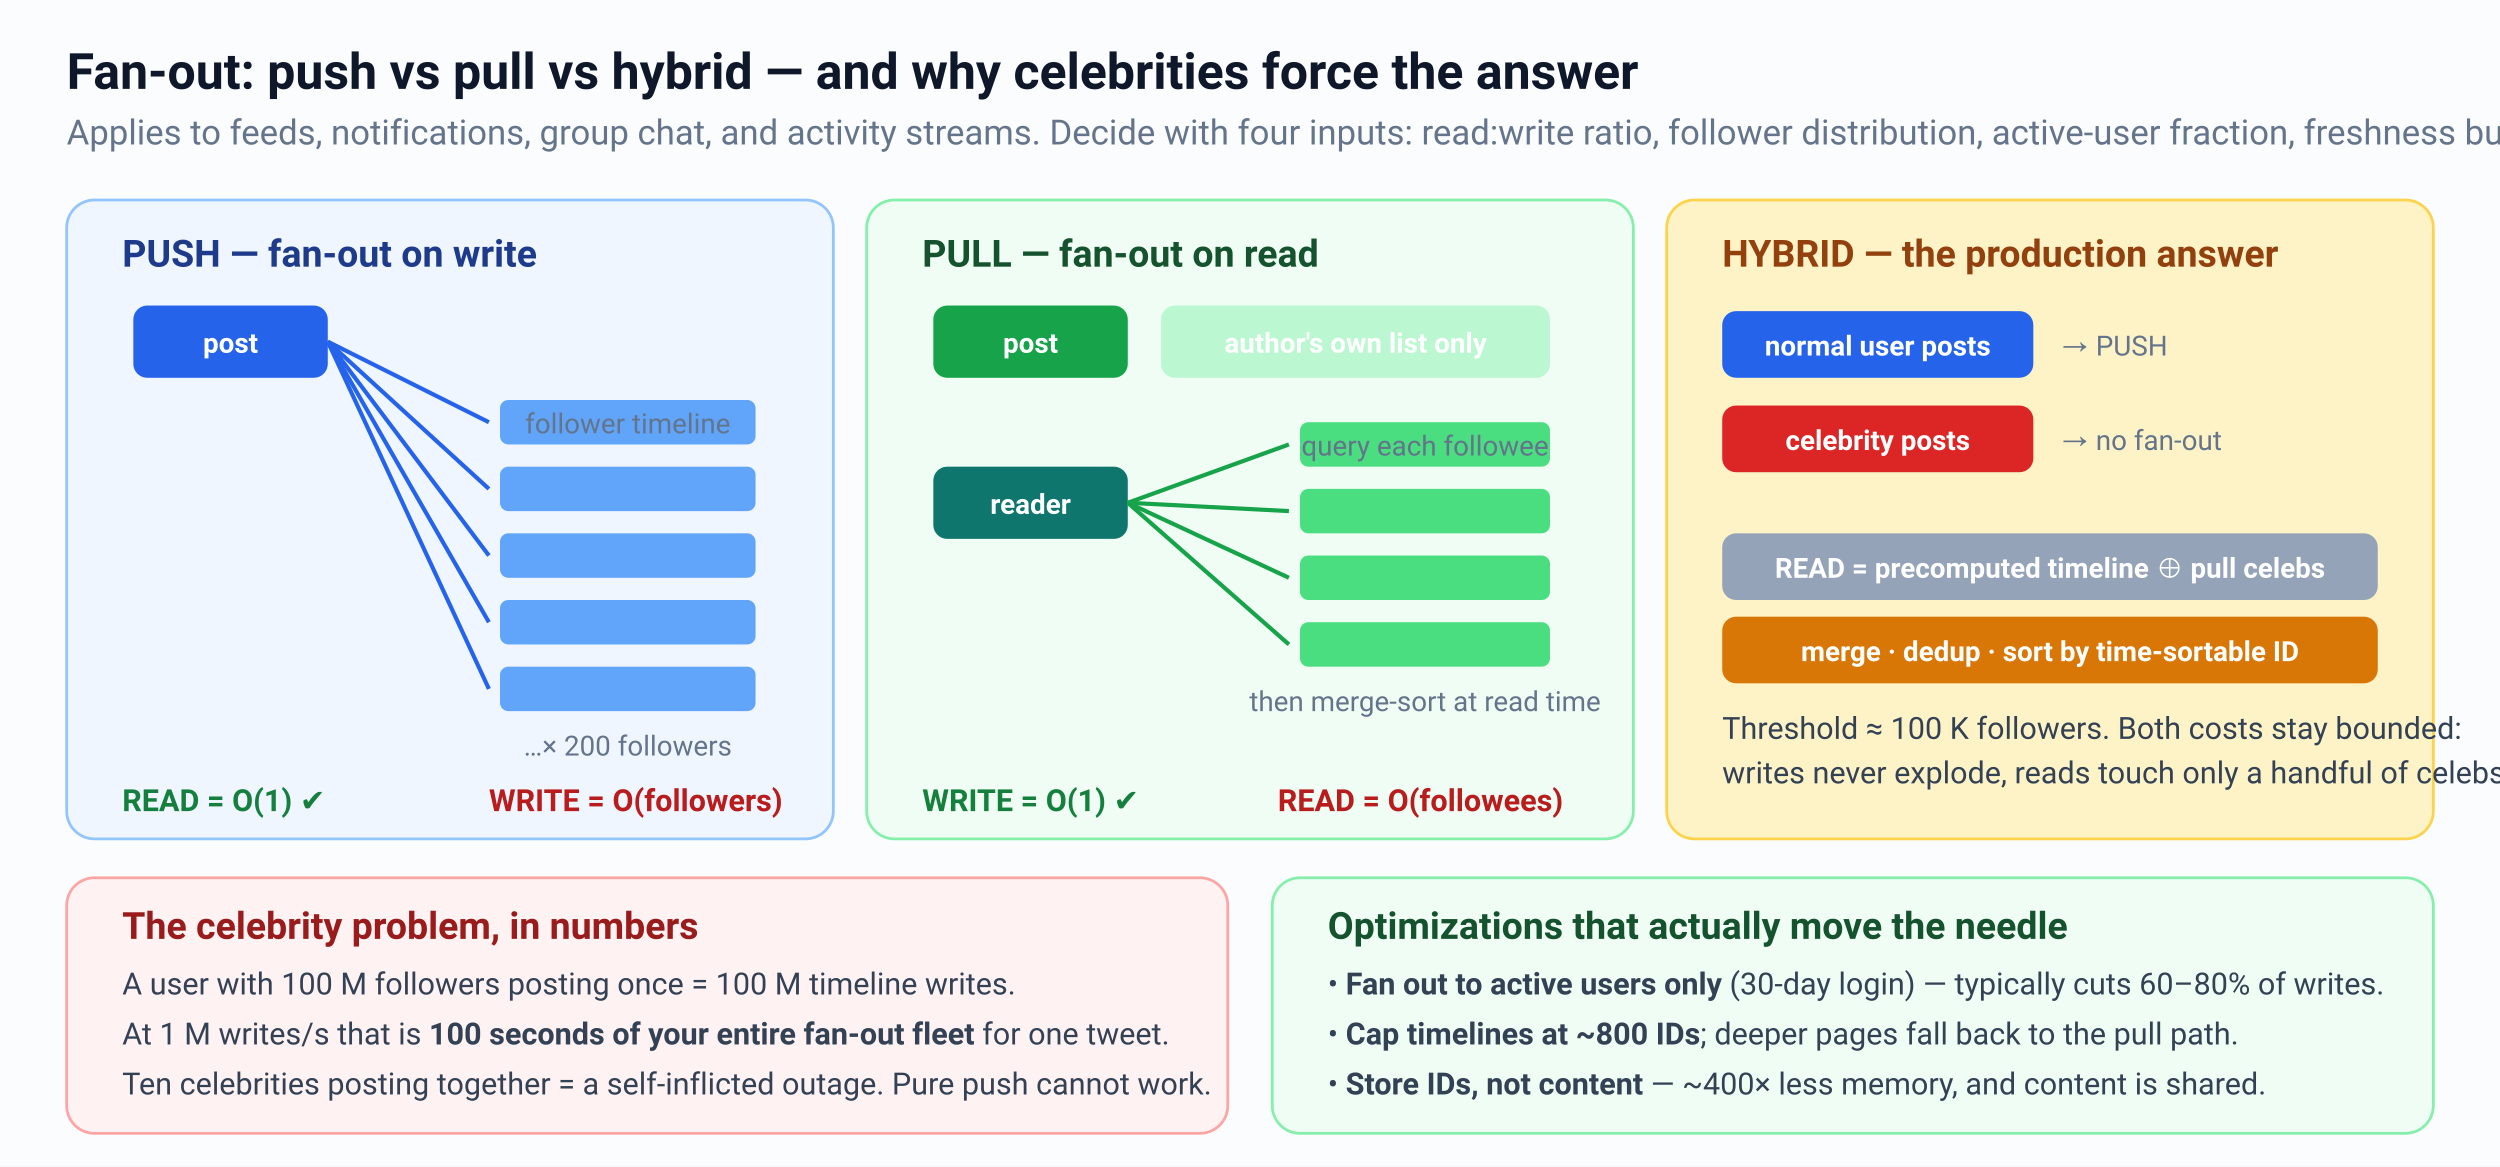
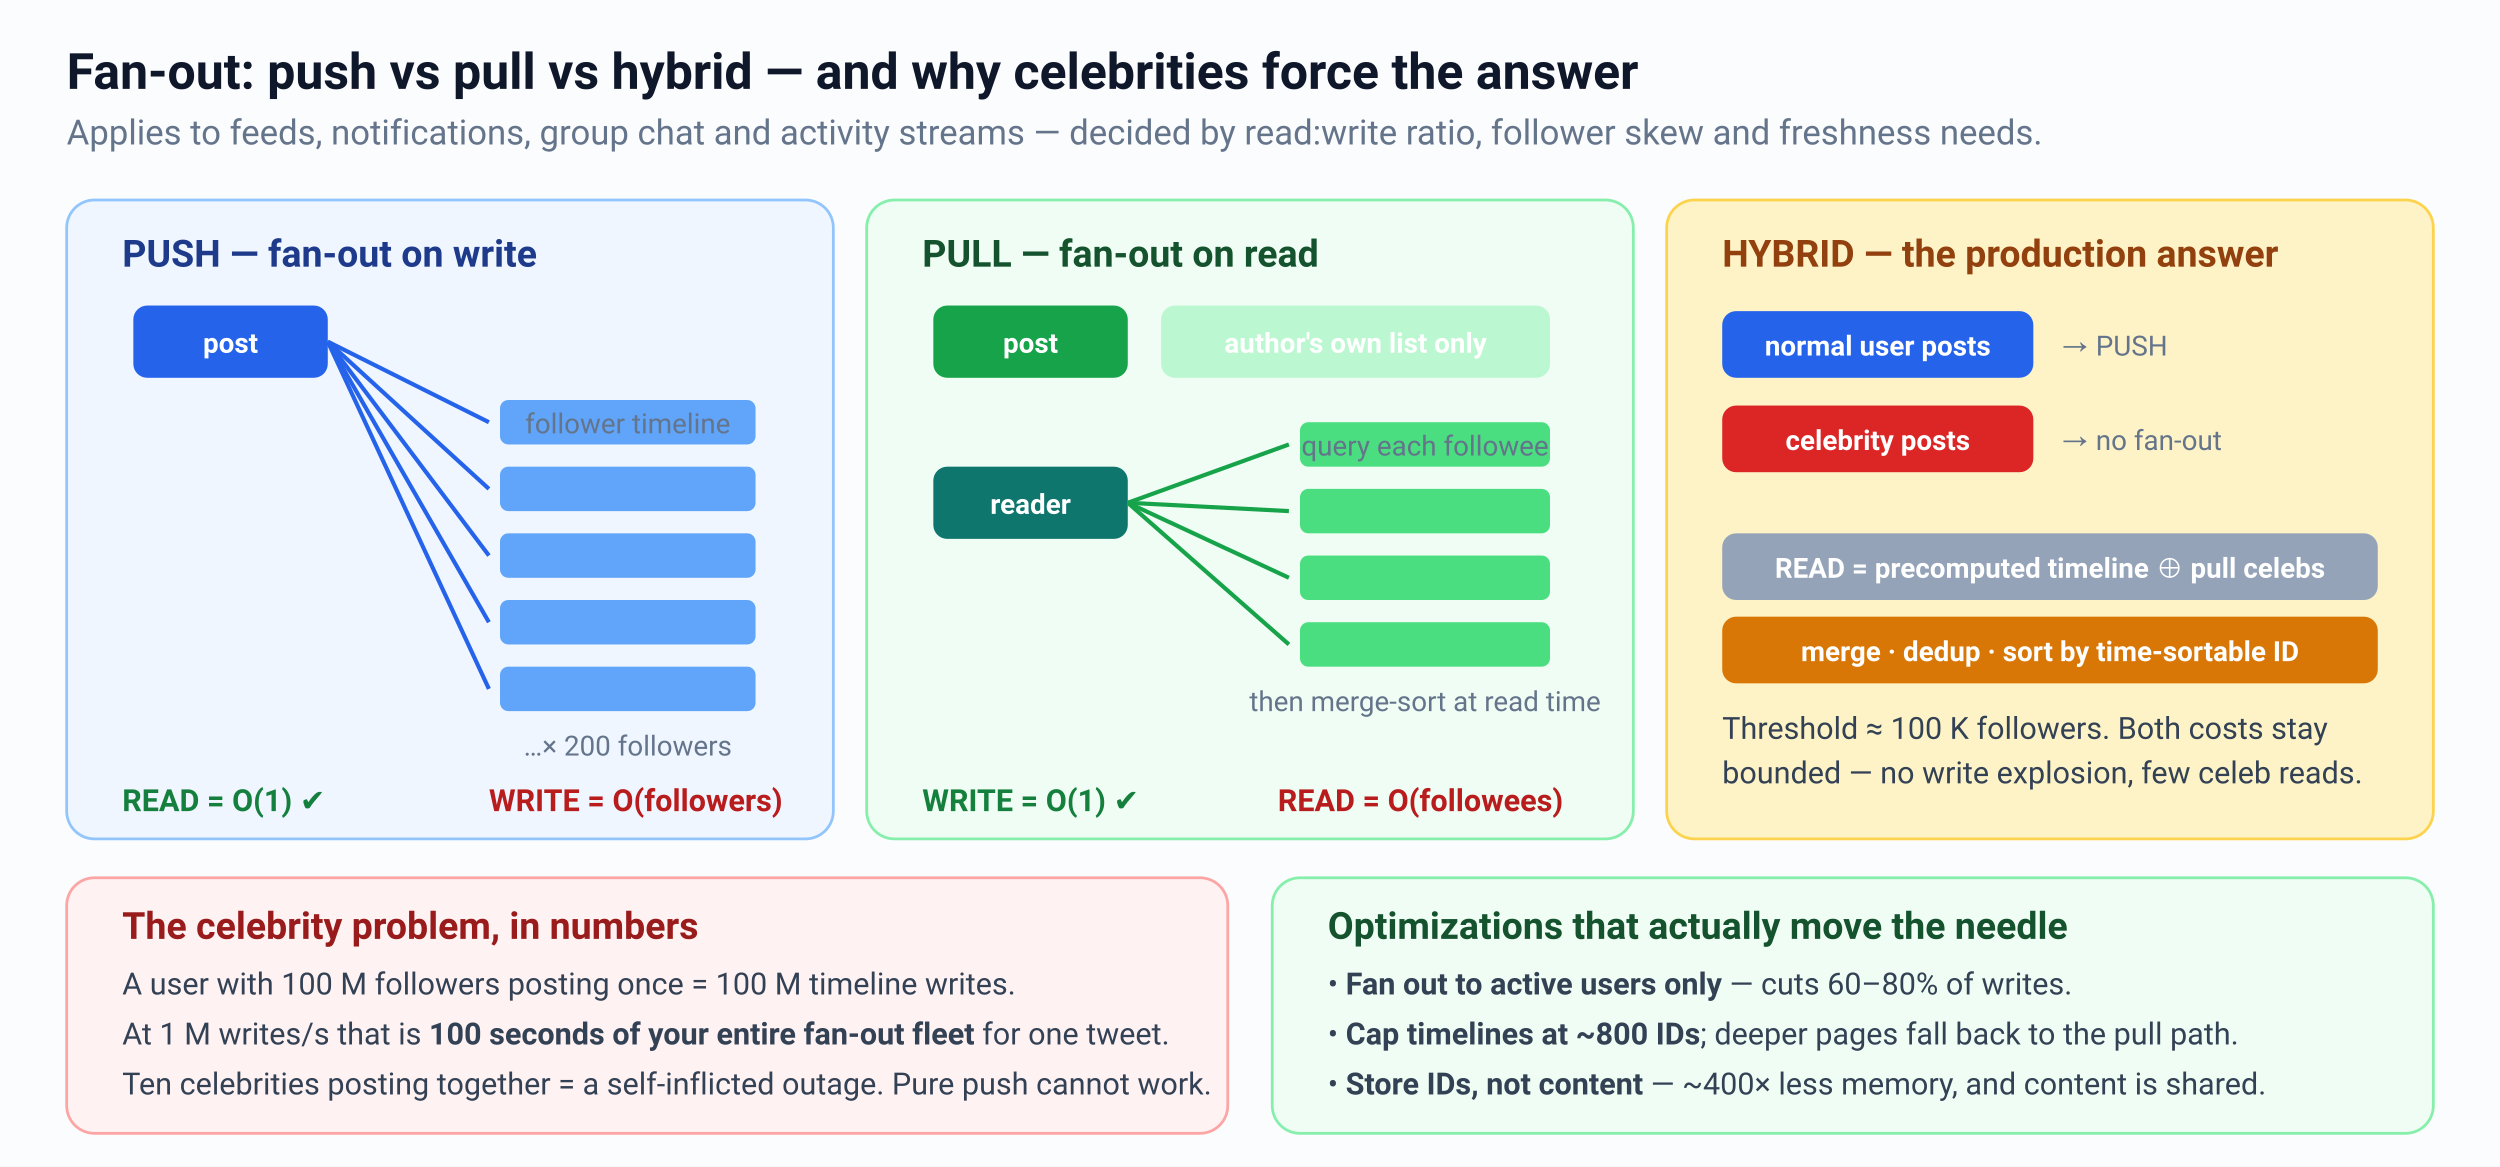
<svg xmlns="http://www.w3.org/2000/svg" viewBox="0 0 900 420" width="900" height="420" role="img" aria-label="Fan-out on write versus fan-out on read versus the hybrid approach">
  <style>
    text{font-family:ui-sans-serif,system-ui,-apple-system,"Segoe UI",Roboto,Helvetica,Arial,sans-serif}
    .ttl{font-size:18px;font-weight:700;fill:#0f172a}
    .sub{font-size:12.5px;fill:#64748b}
    .hd{font-size:13.5px;font-weight:700}
    .b{font-size:11px;fill:#334155}
    .sm{font-size:10px;fill:#64748b}
    .n{font-size:10px;font-weight:700;fill:#ffffff}
    .cost{font-size:11px;font-weight:700}
  </style>
  <rect width="900" height="420" fill="#fbfcfd" />
  <text class="ttl" x="24" y="32">Fan-out: push vs pull vs hybrid — and why celebrities force the answer</text>
-   <text class="sub" x="24" y="52">Applies to feeds, notifications, group chat, and activity streams. Decide with four inputs: read:write ratio, follower distribution, active-user fraction, freshness budget.</text>
+   <text class="sub" x="24" y="52">Applies to feeds, notifications, group chat and activity streams — decided by read:write ratio, follower skew and freshness needs.</text>
  <rect x="24" y="72" width="276" height="230" rx="10" fill="#eff6ff" stroke="#93c5fd" />
  <text class="hd" x="44" y="96" fill="#1e3a8a">PUSH — fan-out on write</text>
  <rect x="48" y="110" width="70" height="26" rx="5" fill="#2563eb" />
  <text class="n" x="83" y="127" text-anchor="middle">post</text>
  <g stroke="#2563eb" stroke-width="1.5">
    <line x1="118" y1="123" x2="176" y2="152" />
    <line x1="118" y1="123" x2="176" y2="176" />
    <line x1="118" y1="123" x2="176" y2="200" />
    <line x1="118" y1="123" x2="176" y2="224" />
    <line x1="118" y1="123" x2="176" y2="248" />
  </g>
  <g fill="#60a5fa">
    <rect x="180" y="144" width="92" height="16" rx="3" />
    <rect x="180" y="168" width="92" height="16" rx="3" />
    <rect x="180" y="192" width="92" height="16" rx="3" />
    <rect x="180" y="216" width="92" height="16" rx="3" />
    <rect x="180" y="240" width="92" height="16" rx="3" />
  </g>
  <text class="sm" x="226" y="156" text-anchor="middle" fill="#fff">follower timeline</text>
  <text class="sm" x="226" y="272" text-anchor="middle">…× 200 followers</text>
  <text class="cost" x="44" y="292" fill="#15803d">READ = O(1) ✔</text>
  <text class="cost" x="176" y="292" fill="#b91c1c">WRITE = O(followers)</text>
  <rect x="312" y="72" width="276" height="230" rx="10" fill="#f0fdf4" stroke="#86efac" />
  <text class="hd" x="332" y="96" fill="#14532d">PULL — fan-out on read</text>
  <rect x="336" y="110" width="70" height="26" rx="5" fill="#16a34a" />
  <text class="n" x="371" y="127" text-anchor="middle">post</text>
  <rect x="418" y="110" width="140" height="26" rx="5" fill="#bbf7d0" />
  <text class="n" x="488" y="127" text-anchor="middle" fill="#14532d">author's own list only</text>
  <rect x="336" y="168" width="70" height="26" rx="5" fill="#0f766e" />
  <text class="n" x="371" y="185" text-anchor="middle">reader</text>
  <g stroke="#16a34a" stroke-width="1.5">
    <line x1="406" y1="181" x2="464" y2="160" />
    <line x1="406" y1="181" x2="464" y2="184" />
    <line x1="406" y1="181" x2="464" y2="208" />
    <line x1="406" y1="181" x2="464" y2="232" />
  </g>
  <g fill="#4ade80">
    <rect x="468" y="152" width="90" height="16" rx="3" />
    <rect x="468" y="176" width="90" height="16" rx="3" />
    <rect x="468" y="200" width="90" height="16" rx="3" />
    <rect x="468" y="224" width="90" height="16" rx="3" />
  </g>
  <text class="sm" x="513" y="164" text-anchor="middle" fill="#fff">query each followee</text>
  <text class="sm" x="513" y="256" text-anchor="middle">then merge-sort at read time</text>
  <text class="cost" x="332" y="292" fill="#15803d">WRITE = O(1) ✔</text>
  <text class="cost" x="460" y="292" fill="#b91c1c">READ = O(followees)</text>
  <rect x="600" y="72" width="276" height="230" rx="10" fill="#fef3c7" stroke="#fcd34d" />
  <text class="hd" x="620" y="96" fill="#92400e">HYBRID — the production answer</text>
  <rect x="620" y="112" width="112" height="24" rx="5" fill="#2563eb" />
  <text class="n" x="676" y="128" text-anchor="middle">normal user posts</text>
  <text class="sm" x="742" y="128">→ PUSH</text>
  <rect x="620" y="146" width="112" height="24" rx="5" fill="#dc2626" />
  <text class="n" x="676" y="162" text-anchor="middle">celebrity posts</text>
  <text class="sm" x="742" y="162">→ no fan-out</text>
  <rect x="620" y="192" width="236" height="24" rx="5" fill="#94a3b8" />
  <text class="n" x="738" y="208" text-anchor="middle">READ = precomputed timeline  ⊕  pull celebs</text>
  <rect x="620" y="222" width="236" height="24" rx="5" fill="#d97706" />
  <text class="n" x="738" y="238" text-anchor="middle">merge · dedup · sort by time-sortable ID</text>
-   <text class="b" x="620" y="266">Threshold ≈ 100 K followers. Both costs stay bounded:</text>
-   <text class="b" x="620" y="282">writes never explode, reads touch only a handful of celebs.</text>
+   <text class="b" x="620" y="266">Threshold ≈ 100 K followers. Both costs stay</text>
+   <text class="b" x="620" y="282">bounded — no write explosion, few celeb reads.</text>
  <rect x="24" y="316" width="418" height="92" rx="10" fill="#fef2f2" stroke="#fca5a5" />
  <text class="hd" x="44" y="338" fill="#991b1b">The celebrity problem, in numbers</text>
  <text class="b" x="44" y="358">A user with 100 M followers posting once = 100 M timeline writes.</text>
  <text class="b" x="44" y="376">At 1 M writes/s that is <tspan font-weight="700">100 seconds of your entire fan-out fleet</tspan> for one tweet.</text>
  <text class="b" x="44" y="394">Ten celebrities posting together = a self-inflicted outage. Pure push cannot work.</text>
  <rect x="458" y="316" width="418" height="92" rx="10" fill="#f0fdf4" stroke="#86efac" />
  <text class="hd" x="478" y="338" fill="#14532d">Optimizations that actually move the needle</text>
-   <text class="b" x="478" y="358">• <tspan font-weight="700">Fan out to active users only</tspan> (30-day login) — typically cuts 60–80% of writes.</text>
+   <text class="b" x="478" y="358">• <tspan font-weight="700">Fan out to active users only</tspan> — cuts 60–80% of writes.</text>
  <text class="b" x="478" y="376">• <tspan font-weight="700">Cap timelines at ~800 IDs</tspan>; deeper pages fall back to the pull path.</text>
  <text class="b" x="478" y="394">• <tspan font-weight="700">Store IDs, not content</tspan> — ~400× less memory, and content is shared.</text>
</svg>
